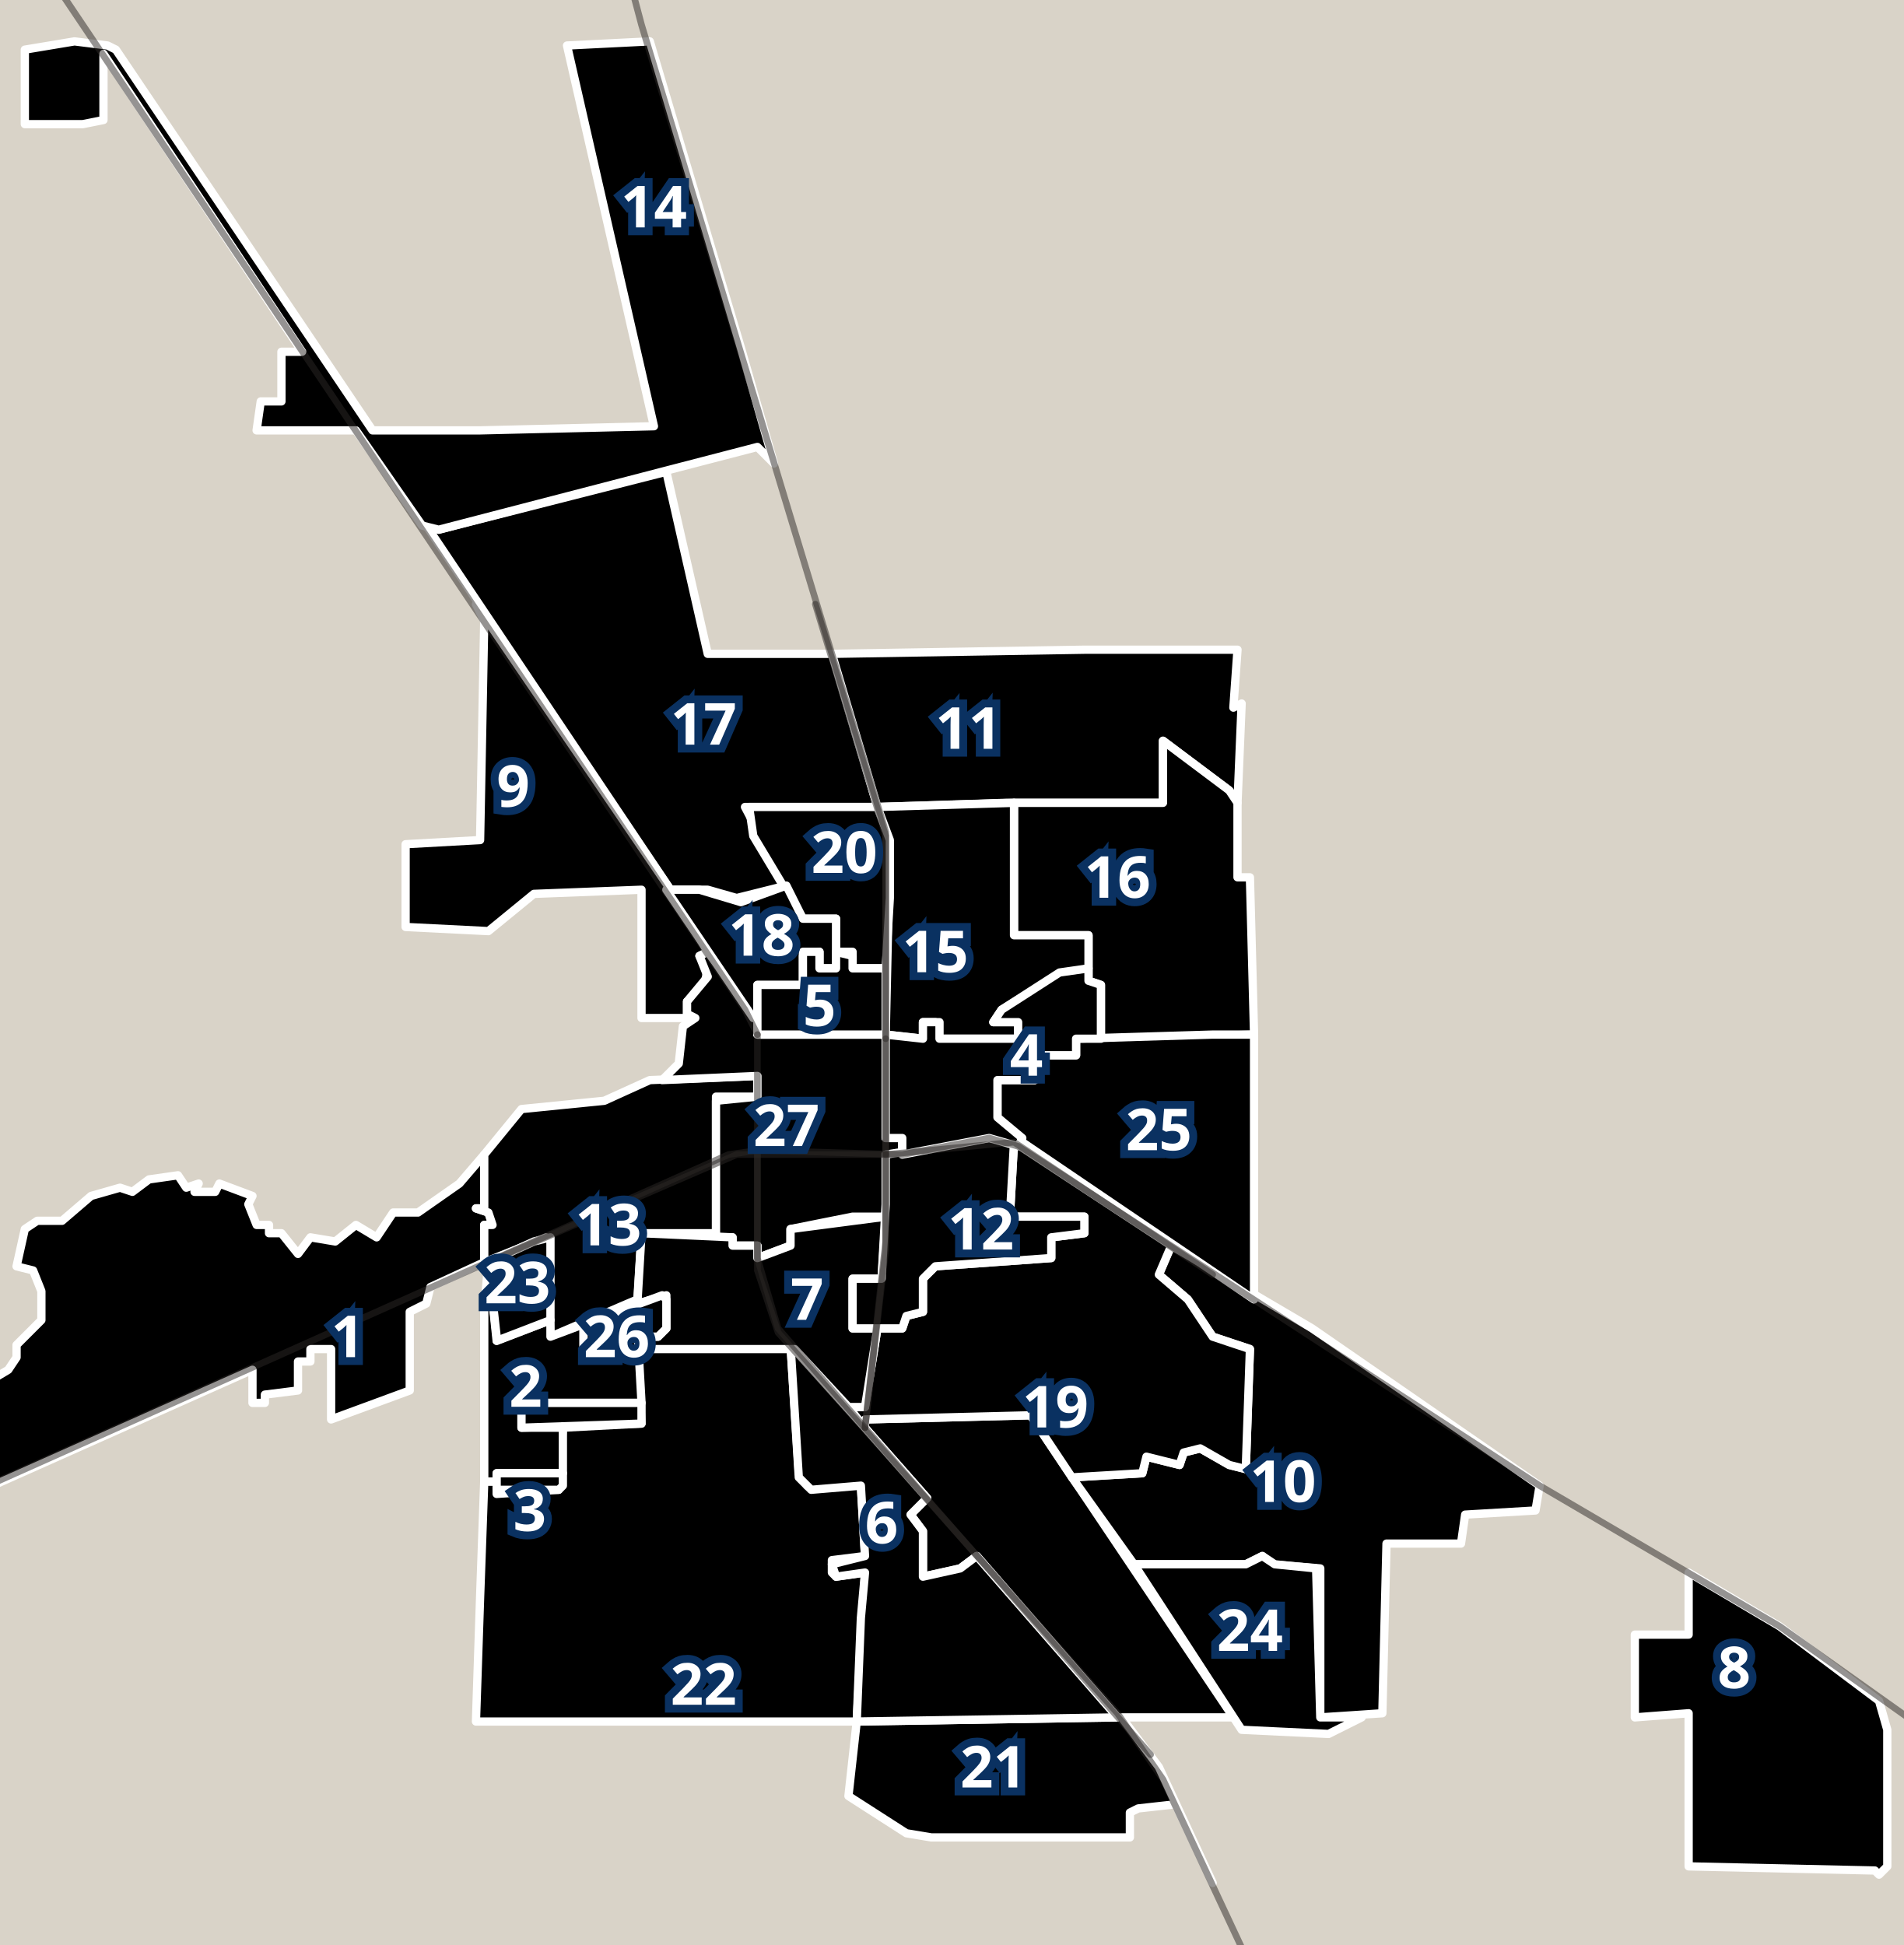
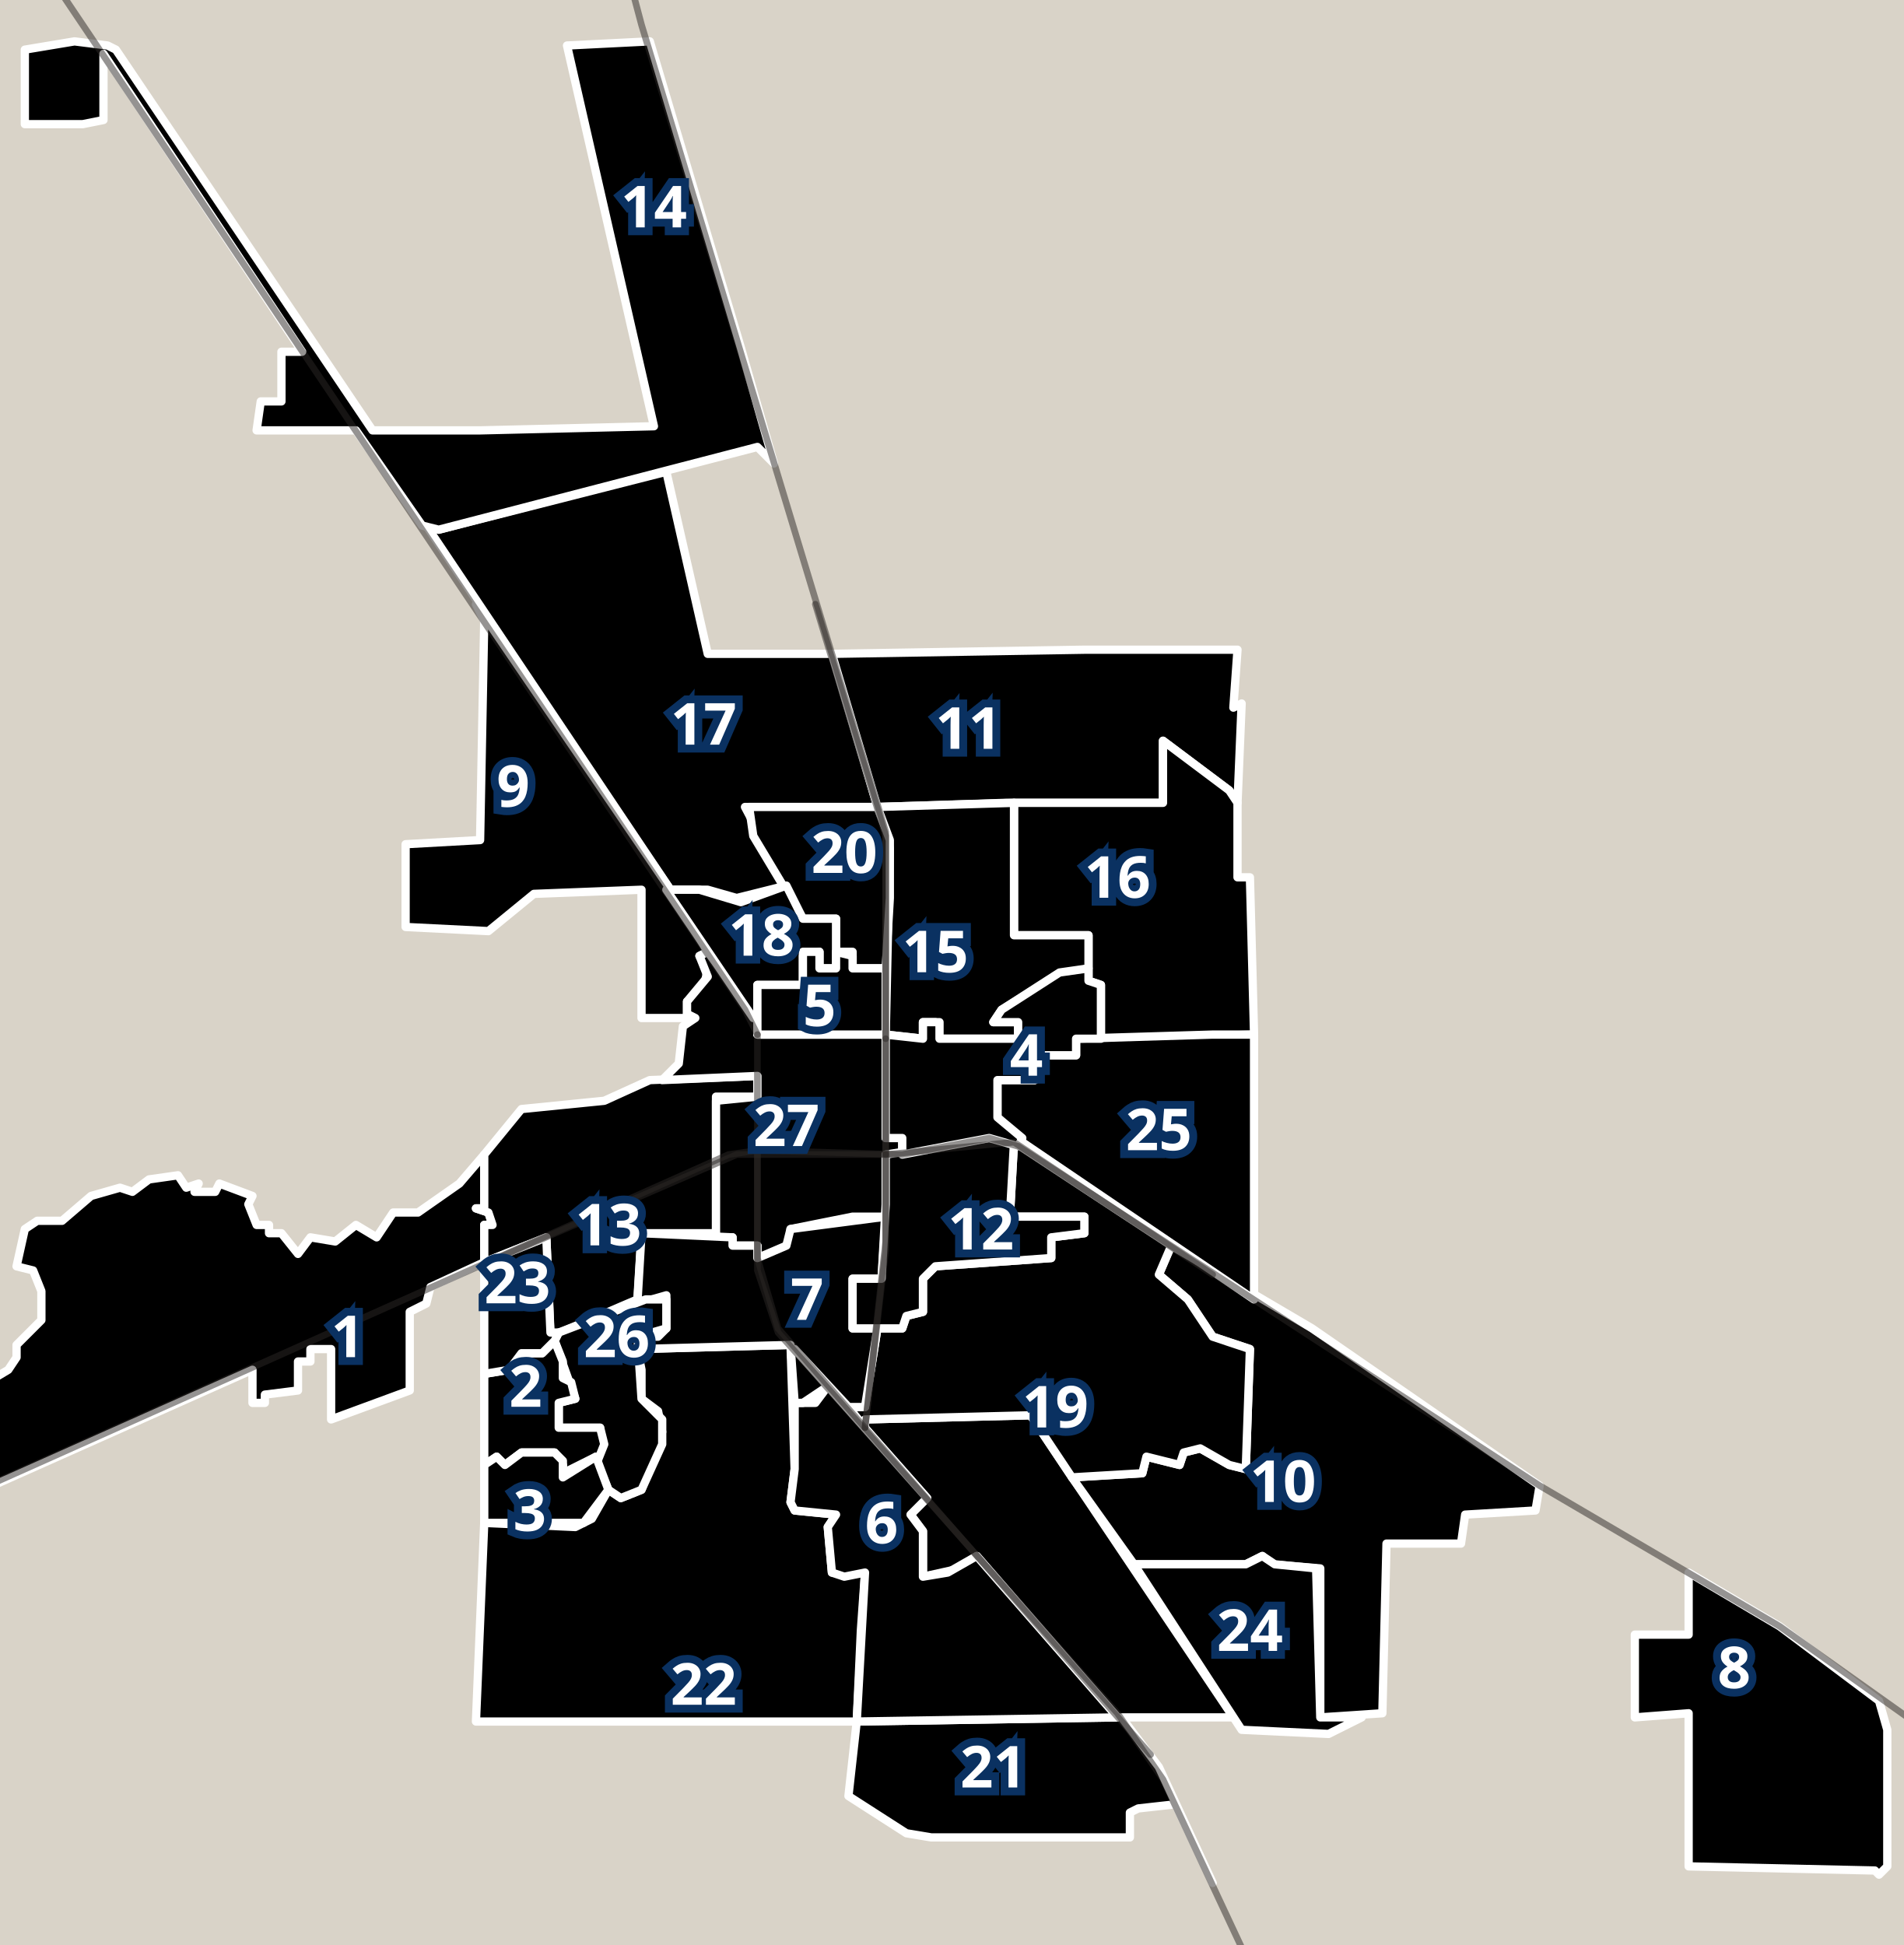
<svg xmlns="http://www.w3.org/2000/svg" viewBox="130 10 460 470">
  <rect id="ground" x="0" y="-100" width="720" height="700" fill="#D9D3C8" />
  <g stroke="#FFFFFF" stroke-width="2" stroke-linejoin="round">
    <path class="area" data-i="0" d="M210 349l0 -13l-5 0l0 3l-3 0l0 7l-8 1l0 2l-3 0l0 -8l-157 70l-12 13l-5 -6l-15 7l-13 2l-1 -3l8 -6l-1 -12l18 -3l2 -3l11 -3l2 -3l-2 -5l2 -5l6 0l4 -5l15 -1l10 -4l3 1l9 -7l25 -2l12 -13l0 -3l7 -3l0 -2l8 -1l5 -3l2 -3l0 -3l6 -6l0 -7l-2 -5l-4 -1l2 -9l3 -2l6 0l7 -6l7 -2l3 1l4 -3l7 -1l2 3l3 -1l-1 2l5 0l1 -2l8 3l-1 2l2 5l3 0l0 2l3 0l4 5l3 -4l6 1l5 -4l5 3l4 -6l6 0l10 -7l6 -7l0 13l-2 0l3 1l1 3l-2 0l0 9l-13 6l-1 4l-4 2l0 19l-19 7l0 -4z" vector-effect="non-scaling-stroke" />
-     <path class="area" data-i="21" d="M246 396l1 -28l3 0l0 3l15 -1l1 -15l19 -1l-1 -18l37 -1l2 31l2 3l9 0l4 0l1 17l-8 1l0 3l1 1l7 -1l-2 36l-92 0l1 -30z" vector-effect="non-scaling-stroke" />
+     <path class="area" data-i="21" d="M285 341l-1 -5l37 -1l1 30l-1 8l1 2l10 1l-2 3l1 11l8 0l-1 14l-1 22l-92 0l2 -48l22 1l4 -2l4 -7l3 2l5 -2l5 -14l-1 -5l-4 -3l0 -7z" vector-effect="non-scaling-stroke" />
    <path class="area" data-i="16" d="M308 227l12 -3l-10 -19l32 0l-10 -35l-1 -2l-30 0l-10 -44l-55 14l-3 -1l59 88l9 0l7 2z" vector-effect="non-scaling-stroke" />
    <path class="area" data-i="20" d="M350 376l4 -4l-15 -17l0 -2l40 -1l49 73l-27 0l9 12l13 28l-9 -19l-9 1l-2 1l0 6l-48 0l-6 -1l-14 -9l2 -18l63 -1l-34 -39l-4 3l-9 2l0 -11l-3 -4z" vector-effect="non-scaling-stroke" />
    <path class="area" data-i="13" d="M309 94l8 28l-4 -4l-77 20l-4 -1l-16 -23l-24 0l1 -7l5 0l0 -12l5 0l-48 -72l0 16l-5 1l-14 0l0 -18l12 -2l8 1l2 1l62 92l26 0l42 -1l-21 -92l20 -1l22 74z" vector-effect="non-scaling-stroke" />
    <path class="area" data-i="9" d="M474 383l9 0l1 -7l17 -1l1 -6l-55 -38l-34 -20l-3 7l7 6l6 9l9 3l-1 29l-4 -1l-7 -4l-4 1l-1 3l-8 -2l-1 4l-17 1l15 21l27 0l4 -2l2 2l12 1l0 36l15 -1l1 -41l9 0z" vector-effect="non-scaling-stroke" />
    <path class="area" data-i="18" d="M339 350l3 -19l6 0l1 -3l4 -1l0 -8l3 -3l28 -2l0 -5l8 -1l0 -4l-18 0l1 -18l38 25l-3 7l7 6l6 9l9 3l-1 29l-4 -1l-7 -4l-4 1l-1 3l-8 -2l-1 4l-17 1l-10 -15l-40 1l0 2l-4 -5l4 0z" vector-effect="non-scaling-stroke" />
    <path class="area" data-i="10" d="M373 204l38 0l0 -15l16 12l2 3l1 -24l-2 1l1 -14l-37 0l-61 1l11 37l31 -1z" vector-effect="non-scaling-stroke" />
    <path class="area" data-i="7" d="M525 417l0 -12l13 0l0 -15l22 13l24 18l2 7l0 33l-2 2l-1 -1l-45 -1l0 -37l-13 1l0 -8z" vector-effect="non-scaling-stroke" />
    <path class="area" data-i="15" d="M393 245l0 -9l-18 0l0 -32l36 0l0 -2l0 -13l16 12l2 3l0 18l3 0l1 38l-37 1l0 -13l-3 -1l0 -2z" vector-effect="non-scaling-stroke" />
-     <path class="area" data-i="5" d="M339 355l15 17l-4 4l3 4l0 11l9 -2l4 -3l34 39l-63 1l1 -25l1 -11l-7 1l-1 -3l8 -2l-1 -17l-12 1l-3 -3l-2 -32l18 20z" vector-effect="non-scaling-stroke" />
+     <path class="area" data-i="5" d="M334 391l-3 -1l-1 -11l2 -3l-10 -1l-1 -2l1 -8l0 -16l5 0l3 -4l-8 -9l32 36l-4 4l3 4l0 11l6 -1l7 -4l34 39l-63 1l2 -36l-5 1z" vector-effect="non-scaling-stroke" />
    <path class="area" data-i="24" d="M423 260l10 0l0 64l-56 -38l-6 -6l0 -9l9 0l0 -6l10 0l0 -4l33 -1z" vector-effect="non-scaling-stroke" />
    <path class="area" data-i="12" d="M245 302l2 0l0 -13l9 -11l20 -2l11 -5l26 -1l0 5l-10 0l0 33l-4 0l-14 0l-1 16l-21 9l-1 -24l-15 6l0 -9l2 0l-1 -3l-3 -1z" vector-effect="non-scaling-stroke" />
    <path class="area" data-i="8" d="M228 214l18 -1l1 -53l-2 -4l47 69l9 15l-2 1l2 3l-1 5l-4 3l0 4l-11 0l0 -31l-26 1l-11 9l-20 -1l0 -20z" vector-effect="non-scaling-stroke" />
    <path class="area" data-i="26" d="M296 255l0 -3l5 -6l-2 -5l2 -1l12 16l0 4l31 0l0 25l4 0l0 4l-4 0l0 15l-8 0l-15 3l0 4l-8 3l0 -3l-6 0l0 -2l-4 0l0 -33l10 -1l0 -5l-23 1l4 -4l1 -9l3 -2l-2 -1z" vector-effect="non-scaling-stroke" />
    <path class="area" data-i="14" d="M356 257l1 4l19 0l0 -4l-6 0l2 -3l13 -8l8 -2l0 -8l-18 0l0 -12l0 -20l-33 1l3 10l-1 45l9 1l0 -4l3 0z" vector-effect="non-scaling-stroke" />
-     <path class="area" data-i="6" d="M321 307l23 -3l-1 15l-7 0l0 12l6 0l-3 19l-4 0l-13 -14l-14 0l-24 0l0 -3l5 0l2 -2l0 -8l-7 2l1 -17l22 1l0 2l6 0l0 3l8 -3l0 -4z" vector-effect="non-scaling-stroke" />
+     <path class="area" data-i="6" d="M324 349l-2 0l-1 -14l-37 1l0 -3l5 0l2 -2l0 -8l-7 2l1 -17l22 1l0 2l6 0l0 3l7 -3l1 -4l23 -3l-1 15l-7 0l0 12l6 0l-3 19l-4 0l-13 -14l8 9l-6 4z" vector-effect="non-scaling-stroke" />
    <path class="area" data-i="23" d="M404 388l27 0l4 -2l3 2l10 1l1 36l10 0l-8 4l-21 -1l-26 -40z" vector-effect="non-scaling-stroke" />
    <path class="area" data-i="11" d="M356 316l28 -2l0 -5l8 -1l0 -4l-18 0l1 -18l-6 -1l-25 4l0 12l-1 18l-7 0l0 12l12 0l1 -3l4 -1l0 -8l3 -3z" vector-effect="non-scaling-stroke" />
    <path class="area" data-i="3" d="M393 247l3 1l0 13l-6 0l0 4l-10 0l0 6l-9 0l0 9l6 5l-1 2l-7 -2l-21 4l0 -4l-4 0l0 -12l0 -13l9 1l0 -4l4 0l0 4l19 0l0 -4l-6 0l2 -3l14 -9l7 -1l0 3z" vector-effect="non-scaling-stroke" />
-     <path class="area" data-i="1" d="M247 326l1 -11l2 19l13 -5l0 4l8 -3l0 6l12 -5l1 0l1 18l-29 0l0 6l10 0l0 11l-16 0l0 2l-3 0l0 -42z" vector-effect="non-scaling-stroke" />
    <path class="area" data-i="19" d="M311 205l31 0l3 8l0 14l-1 17l-8 0l0 -4l-4 0l0 -8l-8 0l-12 -20l-1 -7z" vector-effect="non-scaling-stroke" />
+     <path class="area" data-i="25" d="M275 359l0 -4l-10 0l0 -6l4 -1l-5 -14l1 -2l21 -8l5 0l0 7l-7 2l1 15l5 5l0 6l-5 11l-5 2l-3 -2l-3 -7l1 -4z" vector-effect="non-scaling-stroke" />
    <path class="area" data-i="17" d="M324 241l4 -1l0 4l4 0l0 -12l-8 0l-4 -8l-11 4l-10 -3l-8 0l21 31l1 0l0 -8l11 0l0 -7z" vector-effect="non-scaling-stroke" />
+     <path class="area" data-i="1" d="M266 364l-2 -3l-8 0l-4 3l-2 -2l-3 2l0 -22l6 -1l3 -4l5 0l3 -3l2 5l0 4l2 1l1 4l-4 1l0 6l10 0l1 4l-2 5l0 -2l-8 4l0 -2z" vector-effect="non-scaling-stroke" />
    <path class="area" data-i="4" d="M313 256l0 -8l11 0l0 -8l4 0l0 4l4 0l0 -4l4 1l0 3l8 0l0 16l-31 0l0 -4z" vector-effect="non-scaling-stroke" />
-     <path class="area" data-i="25" d="M256 349l29 0l0 5l-29 1l0 -6zM271 334l0 -4l19 -7l1 1l0 7l-2 2l-5 0l0 -2l-13 5l0 -2z" vector-effect="non-scaling-stroke" />
-     <path class="area" data-i="22" d="M259 310l4 -1l0 20l-13 5l0 -1l-2 -18l11 -5z" vector-effect="non-scaling-stroke" />
-     <path class="area" data-i="2" d="M250 370l0 -4l16 0l0 3l-1 1l-15 0z" vector-effect="non-scaling-stroke" />
+     <path class="area" data-i="2" d="M274 362l3 8l-6 8l-24 0l0 -14l3 -2l2 2l4 -3l8 0l2 2l0 4l8 -5z" vector-effect="non-scaling-stroke" />
+     <path class="area" data-i="22" d="M264 334l-3 3l-5 0l-3 4l-6 1l0 -27l10 -4l5 -2l1 23l2 0l-1 2z" vector-effect="non-scaling-stroke" />
  </g>
  <g fill="none" stroke="#2D2926" stroke-linecap="round" stroke-linejoin="round">
</g>
  <g fill="none" stroke="#2D2926" stroke-opacity="0.5" stroke-width="1.6" stroke-linecap="round">
    <path d="M339 355l5 -43l0 -51" vector-effect="non-scaling-stroke" />
    <path d="M344 261l0 -49l-17 -56" vector-effect="non-scaling-stroke" />
    <path d="M-1356 115l19 9l10 3l91 -3l69 16l226 0l85 -9l350 1l15 2l23 9l436 278l18 6l18 -3l302 -135l7 -1l0 29l5 15l82 92l11 16l58 124l21 80l49 82l14 15l56 43l89 99l36 52l56 64l28 31l91 90l8 13l29 69l154 250l52 60l215 271l100 202" vector-effect="non-scaling-stroke" />
    <path d="M339 355l5 -45l0 -99l-59 -195l-51 -192l-24 -56l-76 -327l-9 -52l-9 -26l-10 -43" vector-effect="non-scaling-stroke" />
    <path d="M605 435l-45 -32l-58 -34l-126 -82l-7 -2l-21 4l-34 -1" vector-effect="non-scaling-stroke" />
    <path d="M423 318l-48 -32l-31 3" vector-effect="non-scaling-stroke" />
    <path d="M408 434l-90 -103l-5 -17l0 -54" vector-effect="non-scaling-stroke" />
    <path d="M313 260l-3 -6l-238 -354l-453 -579" vector-effect="non-scaling-stroke" />
    <path d="M248 315l60 -26l36 0" vector-effect="non-scaling-stroke" />
  </g>
  <g id="nums" font-size="14" stroke-width="3.8" font-family="Archivo, sans-serif" font-weight="800" text-anchor="middle" dominant-baseline="middle" fill="#FFFFFF" stroke="#0A3161" paint-order="stroke">
    <text x="214" y="333">1</text>
    <text x="257" y="345">2</text>
    <text x="258" y="375">3</text>
    <text x="378" y="265">4</text>
    <text x="328" y="253">5</text>
    <text x="343" y="378">6</text>
    <text x="325" y="324">7</text>
    <text x="549" y="413">8</text>
    <text x="254" y="200">9</text>
    <text x="440" y="368">10</text>
    <text x="364" y="186">11</text>
    <text x="367" y="307">12</text>
    <text x="277" y="306">13</text>
    <text x="288" y="60">14</text>
    <text x="356" y="240">15</text>
    <text x="400" y="222">16</text>
    <text x="300" y="185">17</text>
    <text x="314" y="236">18</text>
    <text x="385" y="350">19</text>
    <text x="334" y="216">20</text>
    <text x="370" y="437">21</text>
    <text x="300" y="417">22</text>
    <text x="255" y="320">23</text>
    <text x="432" y="404">24</text>
    <text x="410" y="283">25</text>
    <text x="279" y="333">26</text>
    <text x="320" y="282">27</text>
  </g>
</svg>
